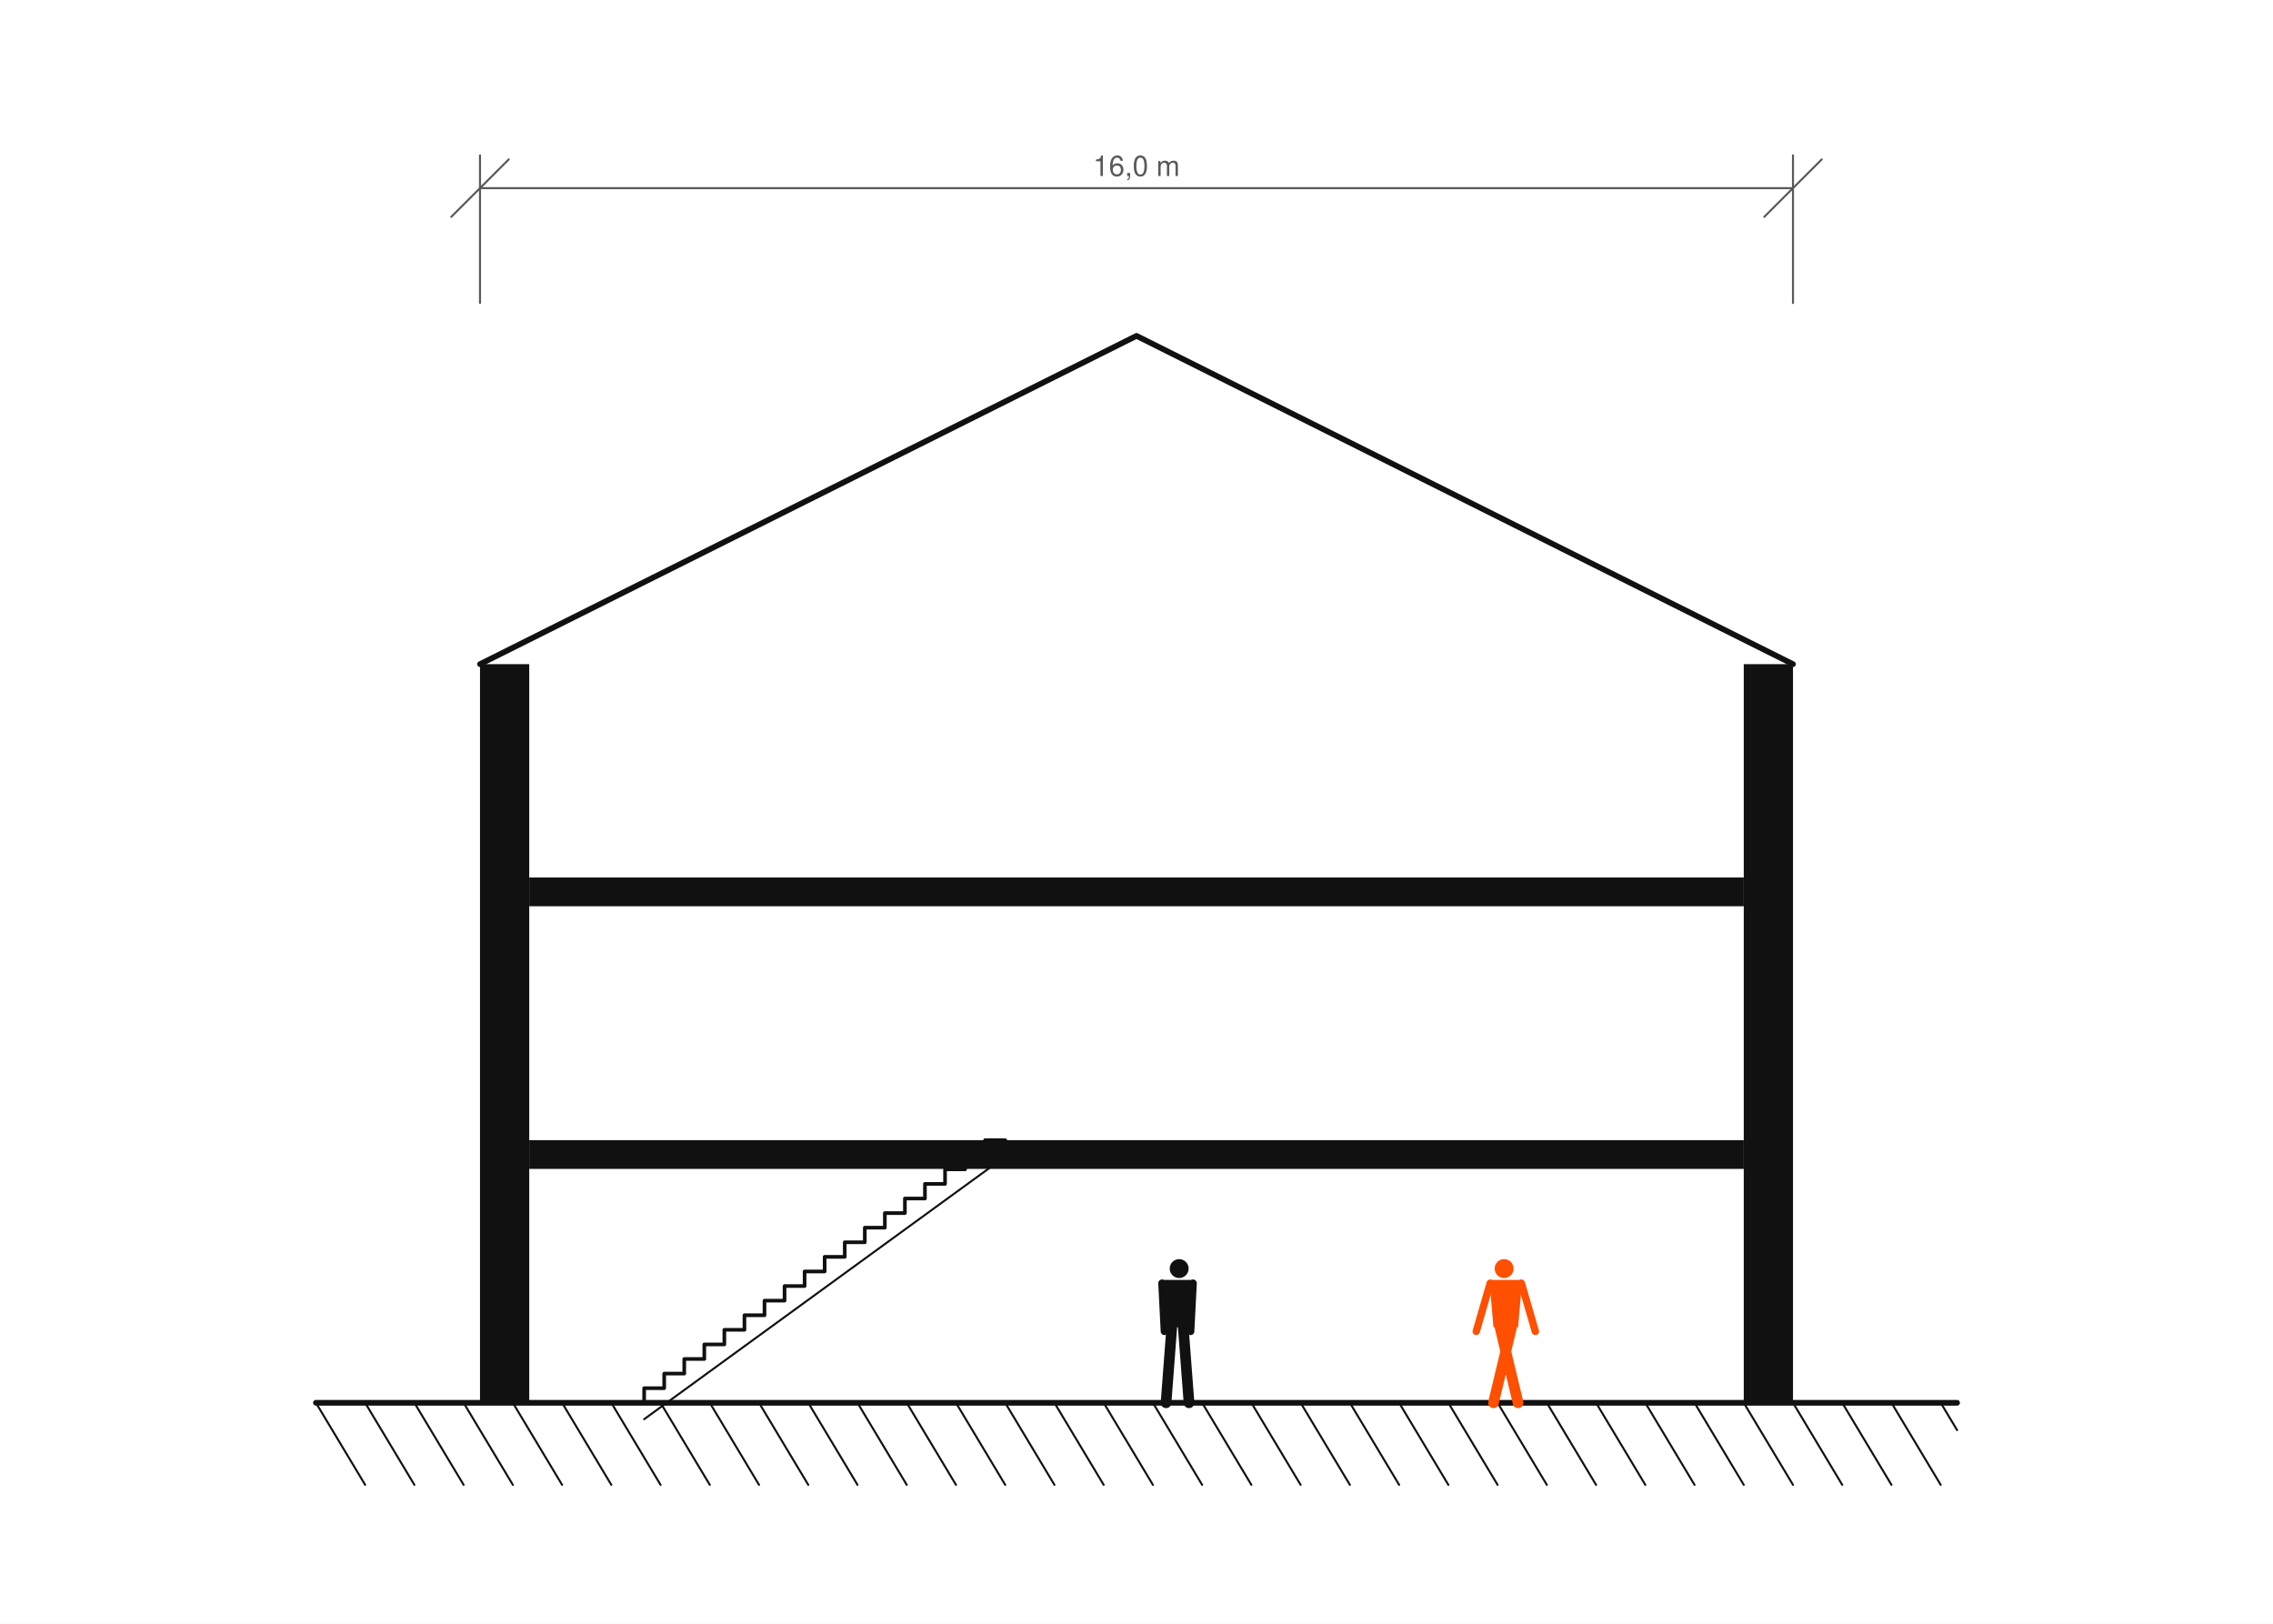
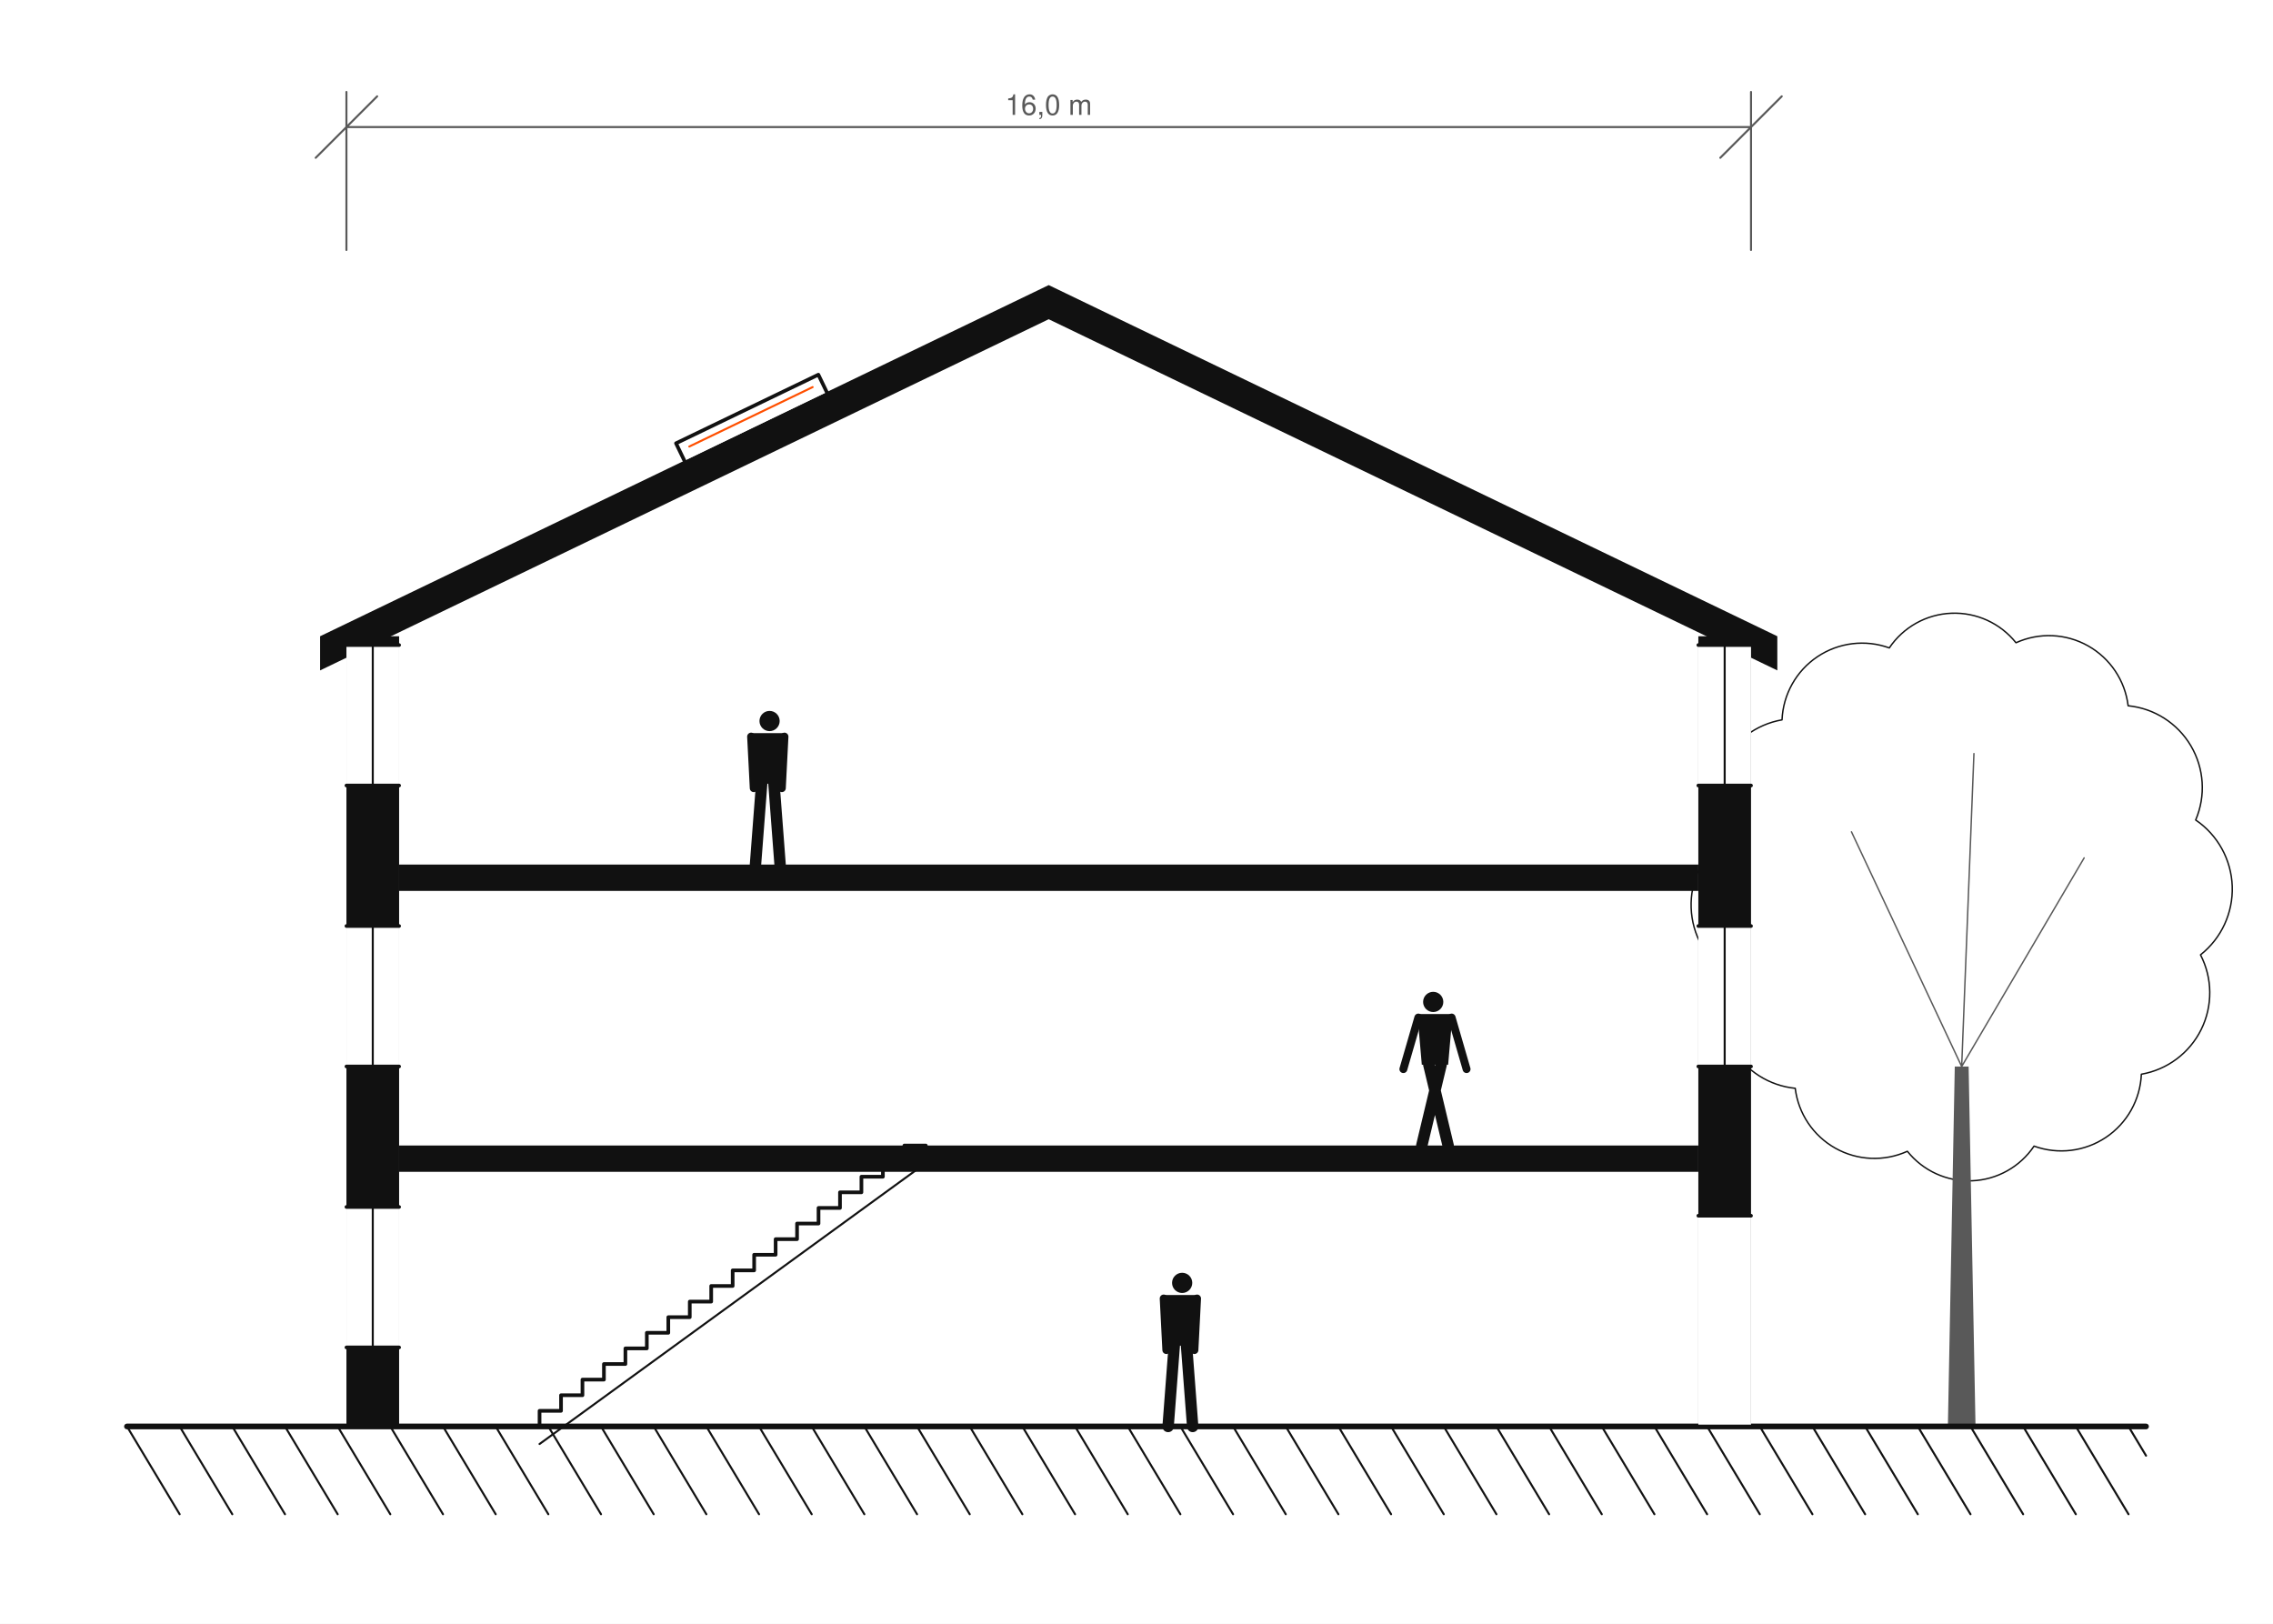
- <svg xmlns="http://www.w3.org/2000/svg" viewBox="0 0 560 400" width="560" height="400" role="img" aria-labelledby="hero-title hero-desc" data-kit="arch.mjs" data-scale="20.217" data-palette="{&quot;ink&quot;:&quot;#111111&quot;,&quot;paper&quot;:&quot;#FFFFFF&quot;,&quot;tint&quot;:&quot;#F7F7F8&quot;,&quot;mid&quot;:&quot;#595959&quot;,&quot;accent&quot;:&quot;#FF4F00&quot;}">
+ <svg xmlns="http://www.w3.org/2000/svg" viewBox="0 0 560 400" width="560" height="400" role="img" aria-labelledby="hero-title hero-desc" data-kit="arch.mjs" data-scale="21.628" data-palette="{&quot;ink&quot;:&quot;#111111&quot;,&quot;paper&quot;:&quot;#FFFFFF&quot;,&quot;tint&quot;:&quot;#F7F7F8&quot;,&quot;mid&quot;:&quot;#595959&quot;,&quot;accent&quot;:&quot;#FF4F00&quot;}">
  <rect width="560" height="400" fill="#FFFFFF" />
+   <g data-layer="back">
+     <path d="M540.95 202A20.27 20.27 0 0 0 524.31 173.86A19.65 19.65 0 0 0 496.68 158.34A19.37 19.37 0 0 0 465.47 159.61A19.73 19.73 0 0 0 439.04 177.33A20.35 20.35 0 0 0 424.46 206.74A20.62 20.62 0 0 0 425.66 239.96A20.27 20.27 0 0 0 442.29 268.1A19.65 19.65 0 0 0 469.92 283.61A19.37 19.37 0 0 0 501.13 282.34A19.73 19.73 0 0 0 527.57 264.63A20.35 20.35 0 0 0 542.14 235.22A20.62 20.62 0 0 0 540.95 202Z" fill="none" stroke="#111111" stroke-width="0.35" stroke-linejoin="round" />
+     <path d="M479.9 351.4L481.6 262.73L485.01 262.73L486.71 351.4Z" fill="#595959" stroke="none" />
+     <path d="M483.3 262.73L456.15 204.92M483.3 262.73L513.47 211.34M483.3 262.73L486.32 185.65" fill="none" stroke="#595959" stroke-width="0.35" stroke-linecap="round" stroke-linejoin="round" />
+   </g>
  <g data-layer="ground">
-     <path d="M77.83 345.57L482.17 345.57" fill="none" stroke="#111111" stroke-width="1.4" stroke-linecap="round" stroke-linejoin="round" />
-     <path d="M77.83 345.57L89.96 365.78M89.96 345.57L102.09 365.78M102.09 345.57L114.22 365.78M114.22 345.57L126.35 365.78M126.35 345.57L138.48 365.78M138.48 345.57L150.61 365.78M150.61 345.57L162.74 365.78M162.74 345.57L174.87 365.78M174.87 345.57L187 365.78M187 345.57L199.13 365.78M199.13 345.57L211.26 365.78M211.26 345.57L223.39 365.78M223.39 345.57L235.52 365.78M235.52 345.57L247.65 365.78M247.65 345.57L259.78 365.78M259.78 345.57L271.91 365.78M271.91 345.57L284.04 365.78M284.04 345.57L296.17 365.78M296.17 345.57L308.3 365.78M308.3 345.57L320.43 365.78M320.43 345.57L332.57 365.78M332.57 345.57L344.7 365.78M344.7 345.57L356.83 365.78M356.83 345.57L368.96 365.78M368.96 345.57L381.09 365.78M381.09 345.57L393.22 365.78M393.22 345.57L405.35 365.78M405.35 345.57L417.48 365.78M417.48 345.57L429.61 365.78M429.61 345.57L441.74 365.78M441.74 345.57L453.87 365.78M453.87 345.57L466 365.78M466 345.57L478.13 365.78M478.13 345.57L482.17 352.3" fill="none" stroke="#111111" stroke-width="0.5" stroke-linecap="round" stroke-linejoin="round" />
+     <path d="M31.28 351.4L528.72 351.4" fill="none" stroke="#111111" stroke-width="1.4" stroke-linecap="round" stroke-linejoin="round" />
+     <path d="M31.28 351.4L44.26 373.02M44.26 351.4L57.23 373.02M57.23 351.4L70.21 373.02M70.21 351.4L83.19 373.02M83.19 351.4L96.16 373.02M96.16 351.4L109.14 373.02M109.14 351.4L122.12 373.02M122.12 351.4L135.09 373.02M135.09 351.4L148.07 373.02M148.07 351.4L161.05 373.02M161.05 351.4L174.02 373.02M174.02 351.4L187 373.02M187 351.4L199.98 373.02M199.98 351.4L212.95 373.02M212.95 351.4L225.93 373.02M225.93 351.4L238.91 373.02M238.91 351.4L251.88 373.02M251.88 351.4L264.86 373.02M264.86 351.4L277.84 373.02M277.84 351.4L290.81 373.02M290.81 351.4L303.79 373.02M303.79 351.4L316.77 373.02M316.77 351.4L329.74 373.02M329.74 351.4L342.72 373.02M342.72 351.4L355.7 373.02M355.7 351.4L368.67 373.02M368.67 351.4L381.65 373.02M381.65 351.4L394.63 373.02M394.63 351.4L407.6 373.02M407.6 351.4L420.58 373.02M420.58 351.4L433.56 373.02M433.56 351.4L446.53 373.02M446.53 351.4L459.51 373.02M459.51 351.4L472.49 373.02M472.49 351.4L485.47 373.02M485.47 351.4L498.44 373.02M498.44 351.4L511.42 373.02M511.42 351.4L524.4 373.02M524.4 351.4L528.72 358.6" fill="none" stroke="#111111" stroke-width="0.5" stroke-linecap="round" stroke-linejoin="round" />
  </g>
  <g data-layer="fill">
-     <path d="M118.26 163.61L280 82.74L441.74 163.61Z" fill="#FFFFFF" stroke="none" />
+     <path d="M78.86 156.74L258.37 70.23L437.88 156.74Z" fill="#FFFFFF" stroke="none" />
  </g>
  <g data-layer="lines">
-     <path d="M118.26 345.57H130.39V163.61H118.26Z" fill="#111111" stroke="none" />
-     <path d="M429.61 345.57H441.74V163.61H429.61Z" fill="#111111" stroke="none" />
-     <path d="M118.26 163.61L280 82.74L441.74 163.61" fill="none" stroke="#111111" stroke-width="1.4" stroke-linecap="round" stroke-linejoin="round" />
-     <path d="M130.39 287.95H429.61V280.87H130.39Z" fill="#111111" stroke="none" />
-     <path d="M130.39 223.25H429.61V216.17H130.39Z" fill="#111111" stroke="none" />
+     <path d="M85.35 351.4H98.33V156.74H85.35Z" fill="#111111" stroke="none" />
+     <path d="M418.42 351.4H431.4V156.74H418.42Z" fill="#111111" stroke="none" />
+     <path d="M78.86 156.74L258.37 70.23L437.88 156.74L437.88 165.15L258.37 78.64L78.86 165.15Z" fill="#111111" stroke="none" />
+     <path d="M98.33 288.67H418.42V282.19H98.33Z" fill="#111111" stroke="none" />
+     <path d="M98.33 219.47H418.42V212.98H98.33Z" fill="#111111" stroke="none" />
  </g>
  <g data-layer="detail">
-     <path d="M158.7 345.57V341.97H163.64V338.38H168.58V334.78H173.52V331.19H178.46V327.59H183.41V324H188.35V320.41H193.29V316.81H198.23V313.22H203.17V309.62H208.12V306.03H213.06V302.43H218V298.84H222.94V295.25H227.88V291.65H232.83V288.06H237.77V284.46H242.71V280.87H247.65" fill="none" stroke="#111111" stroke-width="0.9" stroke-linecap="round" stroke-linejoin="round" />
-     <path d="M158.7 349.61L247.65 284.91" fill="none" stroke="#111111" stroke-width="0.5" stroke-linecap="round" stroke-linejoin="round" />
+     <path d="M168.62 113.49L166.55 109.2L201.62 92.3L203.69 96.59Z" fill="#FFFFFF" stroke="none" />
+     <path d="M168.62 113.49L166.55 109.2L201.62 92.3L203.69 96.59" fill="none" stroke="#111111" stroke-width="0.9" stroke-linecap="round" stroke-linejoin="round" />
+     <path d="M169.82 110L200.21 95.36" fill="none" stroke="#FF4F00" stroke-width="0.5" stroke-linecap="round" stroke-linejoin="round" />
+     <path d="M85.35 331.93H98.33V297.33H85.35Z" fill="#FFFFFF" stroke="none" />
+     <path d="M85.35 331.93L98.33 331.93M85.35 297.33L98.33 297.33" fill="none" stroke="#111111" stroke-width="0.9" stroke-linecap="round" stroke-linejoin="round" />
+     <path d="M91.84 331.93L91.84 297.33" fill="none" stroke="#111111" stroke-width="0.5" stroke-linecap="round" stroke-linejoin="round" />
+     <path d="M85.35 262.72H98.33V228.12H85.35Z" fill="#FFFFFF" stroke="none" />
+     <path d="M85.35 262.72L98.33 262.72M85.35 228.12L98.33 228.12" fill="none" stroke="#111111" stroke-width="0.9" stroke-linecap="round" stroke-linejoin="round" />
+     <path d="M91.84 262.72L91.84 228.12" fill="none" stroke="#111111" stroke-width="0.5" stroke-linecap="round" stroke-linejoin="round" />
+     <path d="M418.42 262.72H431.4V228.12H418.42Z" fill="#FFFFFF" stroke="none" />
+     <path d="M418.42 262.72L431.4 262.72M418.42 228.12L431.4 228.12" fill="none" stroke="#111111" stroke-width="0.9" stroke-linecap="round" stroke-linejoin="round" />
+     <path d="M424.91 262.72L424.91 228.12" fill="none" stroke="#111111" stroke-width="0.5" stroke-linecap="round" stroke-linejoin="round" />
+     <path d="M85.35 193.51H98.33V158.91H85.35Z" fill="#FFFFFF" stroke="none" />
+     <path d="M85.35 193.51L98.33 193.51M85.35 158.91L98.33 158.91" fill="none" stroke="#111111" stroke-width="0.9" stroke-linecap="round" stroke-linejoin="round" />
+     <path d="M91.84 193.51L91.84 158.91" fill="none" stroke="#111111" stroke-width="0.5" stroke-linecap="round" stroke-linejoin="round" />
+     <path d="M418.42 193.51H431.4V158.91H418.42Z" fill="#FFFFFF" stroke="none" />
+     <path d="M418.42 193.51L431.4 193.51M418.42 158.91L431.4 158.91" fill="none" stroke="#111111" stroke-width="0.9" stroke-linecap="round" stroke-linejoin="round" />
+     <path d="M424.91 193.51L424.91 158.91" fill="none" stroke="#111111" stroke-width="0.5" stroke-linecap="round" stroke-linejoin="round" />
+     <path d="M418.42 351.4H431.4V299.49H418.42Z" fill="#FFFFFF" stroke="none" />
+     <path d="M418.42 351.4L431.4 351.4M418.42 299.49L431.4 299.49" fill="none" stroke="#111111" stroke-width="0.9" stroke-linecap="round" stroke-linejoin="round" />
+     <path d="M132.93 351.4V347.55H138.22V343.71H143.5V339.86H148.79V336.02H154.08V332.17H159.36V328.33H164.65V324.48H169.94V320.64H175.22V316.79H180.51V312.95H185.8V309.1H191.09V305.26H196.37V301.41H201.66V297.57H206.95V293.72H212.23V289.88H217.52V286.03H222.81V282.19H228.09" fill="none" stroke="#111111" stroke-width="0.9" stroke-linecap="round" stroke-linejoin="round" />
+     <path d="M132.93 355.72L228.09 286.51" fill="none" stroke="#111111" stroke-width="0.5" stroke-linecap="round" stroke-linejoin="round" />
  </g>
  <g data-layer="front">
-     <circle cx="290.51" cy="312.51" r="2.33" fill="#111111" stroke="none" />
-     <path d="M286.07 315.3L294.15 315.3L293.14 326.97L287.08 326.97Z" fill="#111111" stroke="none" />
-     <path data-part="figure" d="M288.69 326.97L287.28 345.57M291.52 326.97L292.94 345.57" fill="none" stroke="#111111" stroke-width="2.63" stroke-linecap="round" />
-     <path data-part="figure" d="M286.27 316.11L286.87 327.98M293.95 316.11L293.34 327.98" fill="none" stroke="#111111" stroke-width="1.82" stroke-linecap="round" />
-     <circle cx="370.57" cy="312.51" r="2.33" fill="#FF4F00" stroke="none" />
-     <path d="M366.93 315.3L375.02 315.3L374.01 326.97L367.95 326.97Z" fill="#FF4F00" stroke="none" />
-     <path data-part="figure" d="M369.56 326.97L374.01 345.57M372.39 326.97L367.95 345.57" fill="none" stroke="#FF4F00" stroke-width="2.63" stroke-linecap="round" />
-     <path data-part="figure" d="M367.14 316.11L363.7 327.98M374.82 316.11L378.26 327.98" fill="none" stroke="#FF4F00" stroke-width="1.82" stroke-linecap="round" />
+     <circle cx="291.25" cy="316.03" r="2.49" fill="#111111" stroke="none" />
+     <path d="M286.49 319.02L295.14 319.02L294.06 331.5L287.57 331.5Z" fill="#111111" stroke="none" />
+     <path data-part="figure" d="M289.3 331.5L287.79 351.4M292.33 331.5L293.84 351.4" fill="none" stroke="#111111" stroke-width="2.81" stroke-linecap="round" />
+     <path data-part="figure" d="M286.7 319.88L287.35 332.58M294.92 319.88L294.27 332.58" fill="none" stroke="#111111" stroke-width="1.95" stroke-linecap="round" />
+     <circle cx="353.1" cy="246.82" r="2.49" fill="#111111" stroke="none" />
+     <path d="M349.21 249.81L357.86 249.81L356.78 262.29L350.29 262.29Z" fill="#111111" stroke="none" />
+     <path data-part="figure" d="M352.02 262.29L356.78 282.19M355.05 262.29L350.29 282.19" fill="none" stroke="#111111" stroke-width="2.81" stroke-linecap="round" />
+     <path data-part="figure" d="M349.43 250.67L345.75 263.37M357.64 250.67L361.32 263.37" fill="none" stroke="#111111" stroke-width="1.95" stroke-linecap="round" />
+     <circle cx="189.6" cy="177.62" r="2.49" fill="#111111" stroke="none" />
+     <path d="M184.84 180.6L193.49 180.6L192.41 193.08L185.92 193.08Z" fill="#111111" stroke="none" />
+     <path data-part="figure" d="M187.65 193.08L186.13 212.98M190.68 193.08L192.19 212.98" fill="none" stroke="#111111" stroke-width="2.81" stroke-linecap="round" />
+     <path data-part="figure" d="M185.05 181.46L185.7 194.16M193.27 181.46L192.62 194.16" fill="none" stroke="#111111" stroke-width="1.95" stroke-linecap="round" />
  </g>
  <g data-layer="notes">
-     <path d="M118.26 46.35L441.74 46.35M111.18 53.42L125.34 39.27M434.66 53.42L448.82 39.27M118.26 38.26L118.26 74.65M441.74 38.26L441.74 74.65" fill="none" stroke="#595959" stroke-width="0.5" stroke-linecap="round" stroke-linejoin="round" />
-     <text x="280" y="43.35" font-family="'Helvetica Neue', Helvetica, Arial, sans-serif" font-size="7" fill="#595959" text-anchor="middle">16,0 m</text>
+     <path d="M85.35 31.3L431.4 31.3M77.78 38.87L92.92 23.73M423.83 38.87L438.97 23.73M85.35 22.65L85.35 61.58M431.4 22.65L431.4 61.58" fill="none" stroke="#595959" stroke-width="0.5" stroke-linecap="round" stroke-linejoin="round" />
+     <text x="258.37" y="28.3" font-family="'Helvetica Neue', Helvetica, Arial, sans-serif" font-size="7" fill="#595959" text-anchor="middle">16,0 m</text>
  </g>
</svg>
